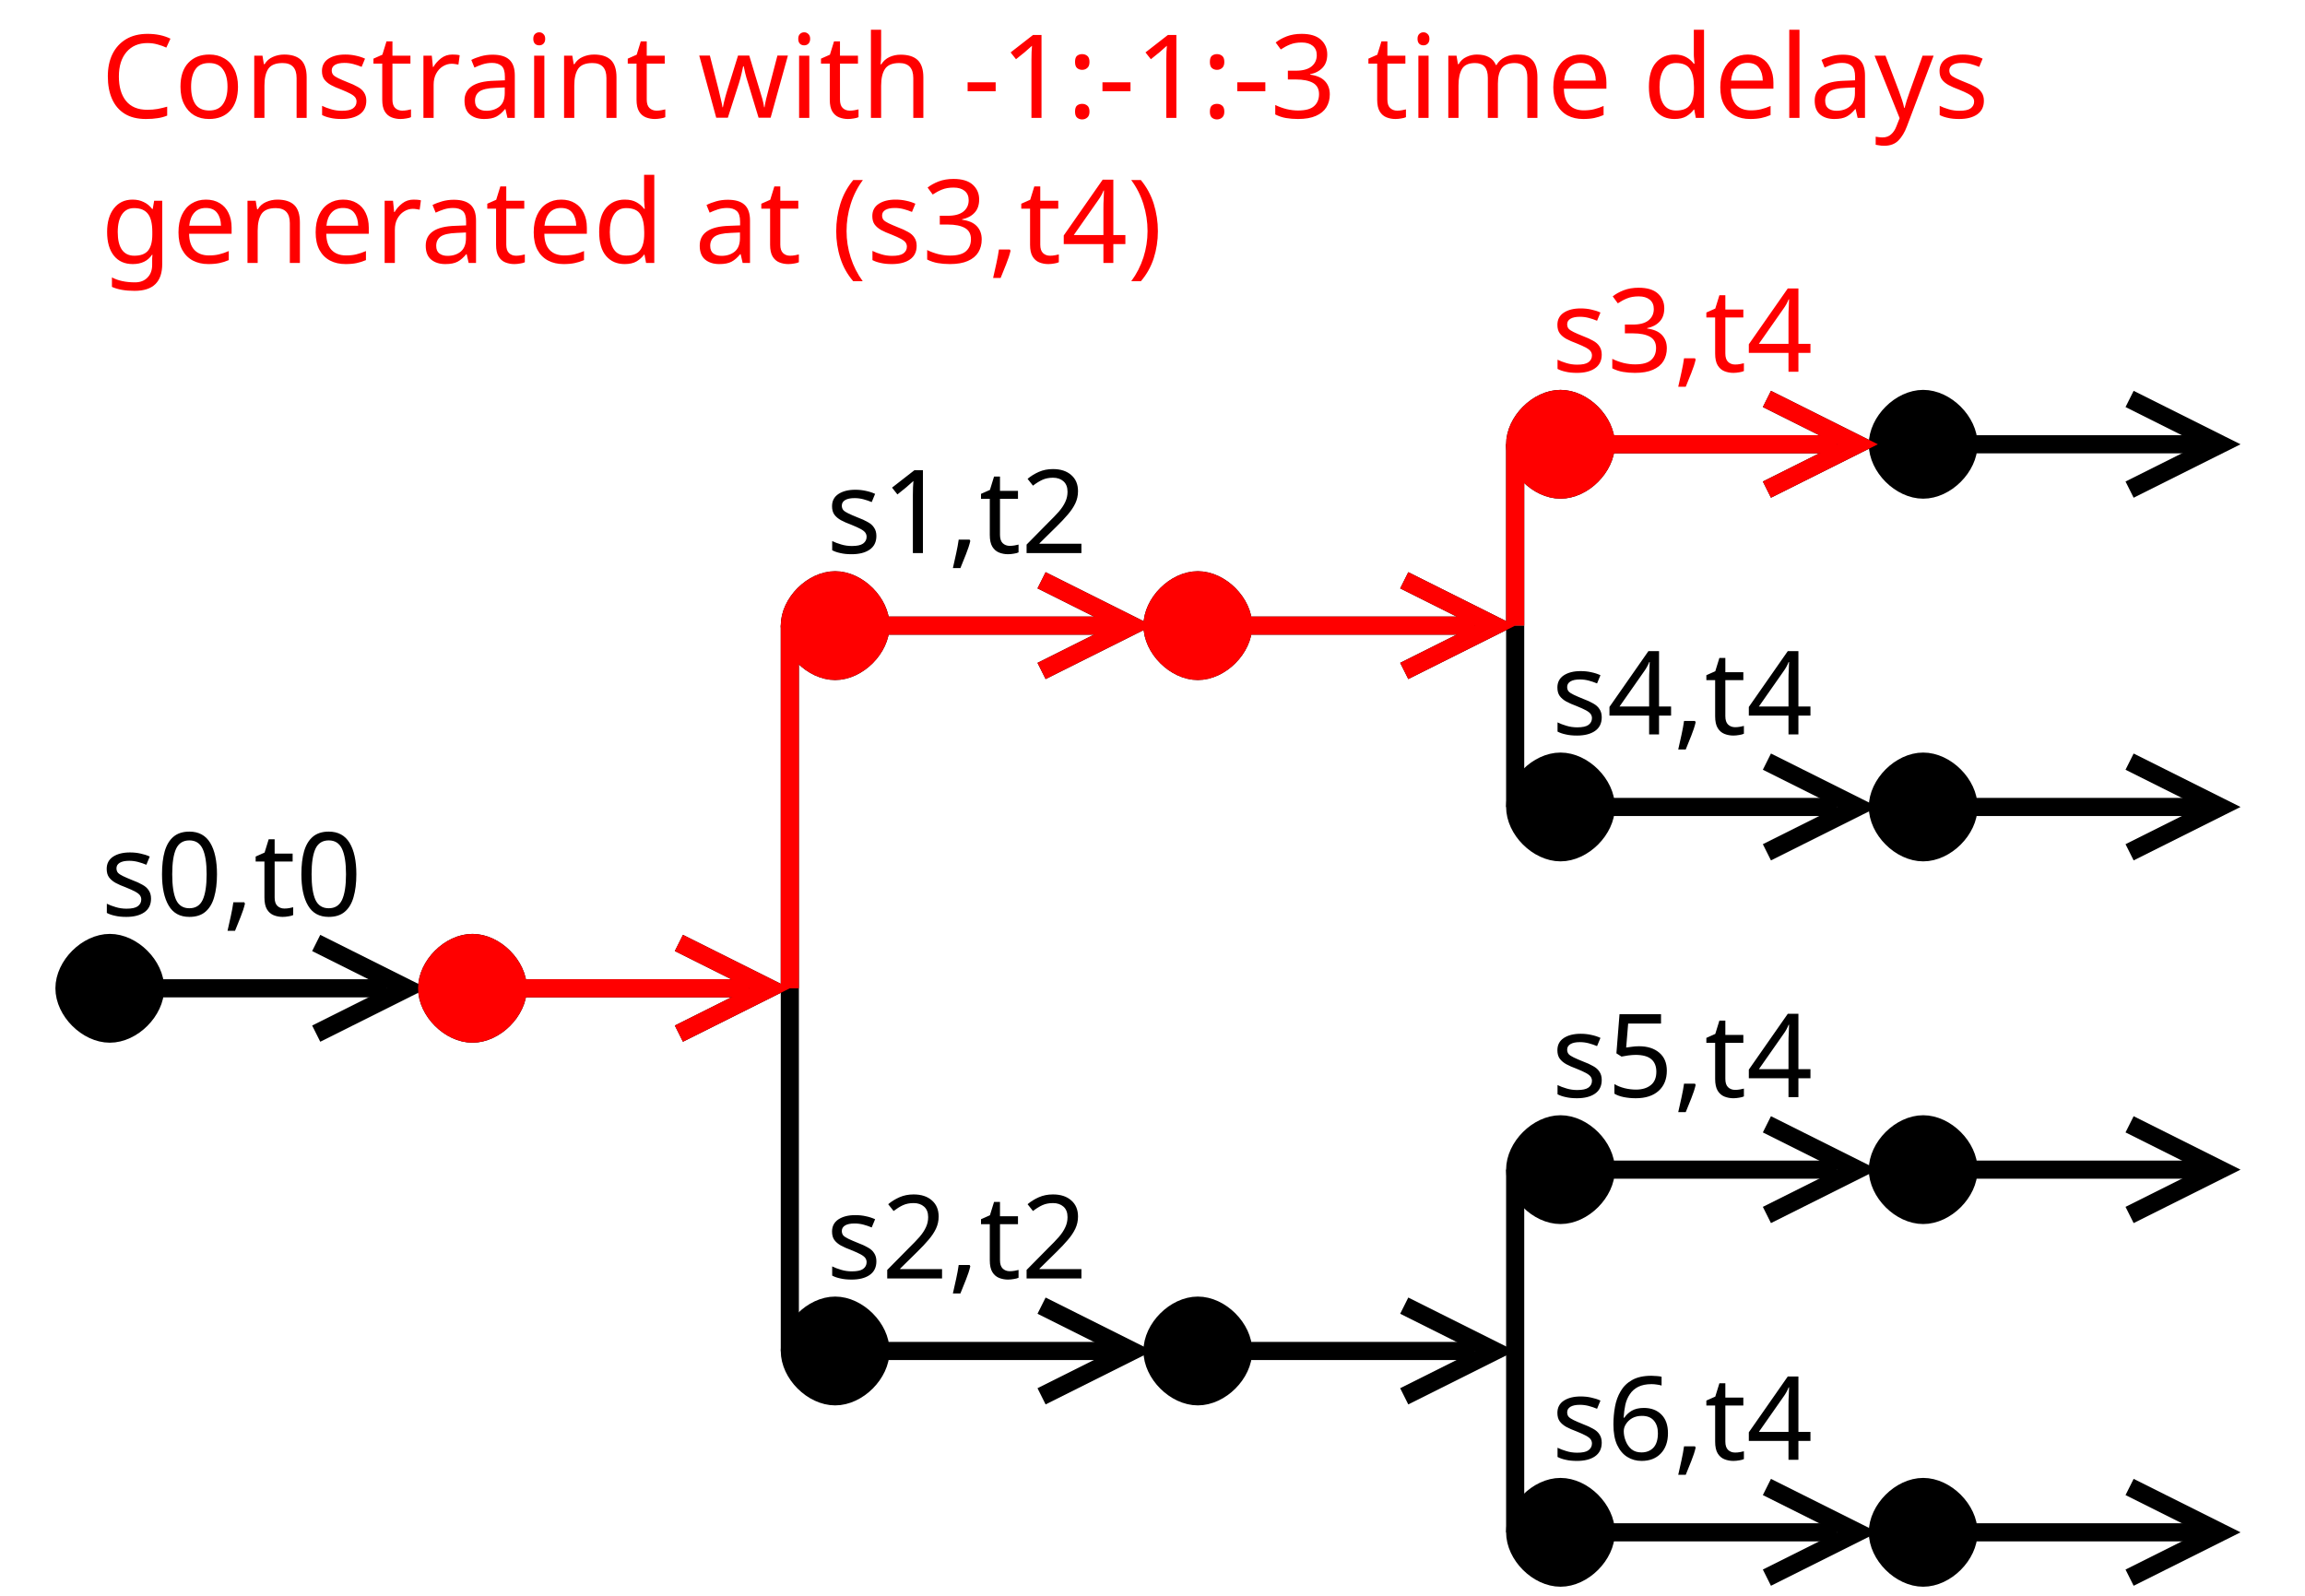
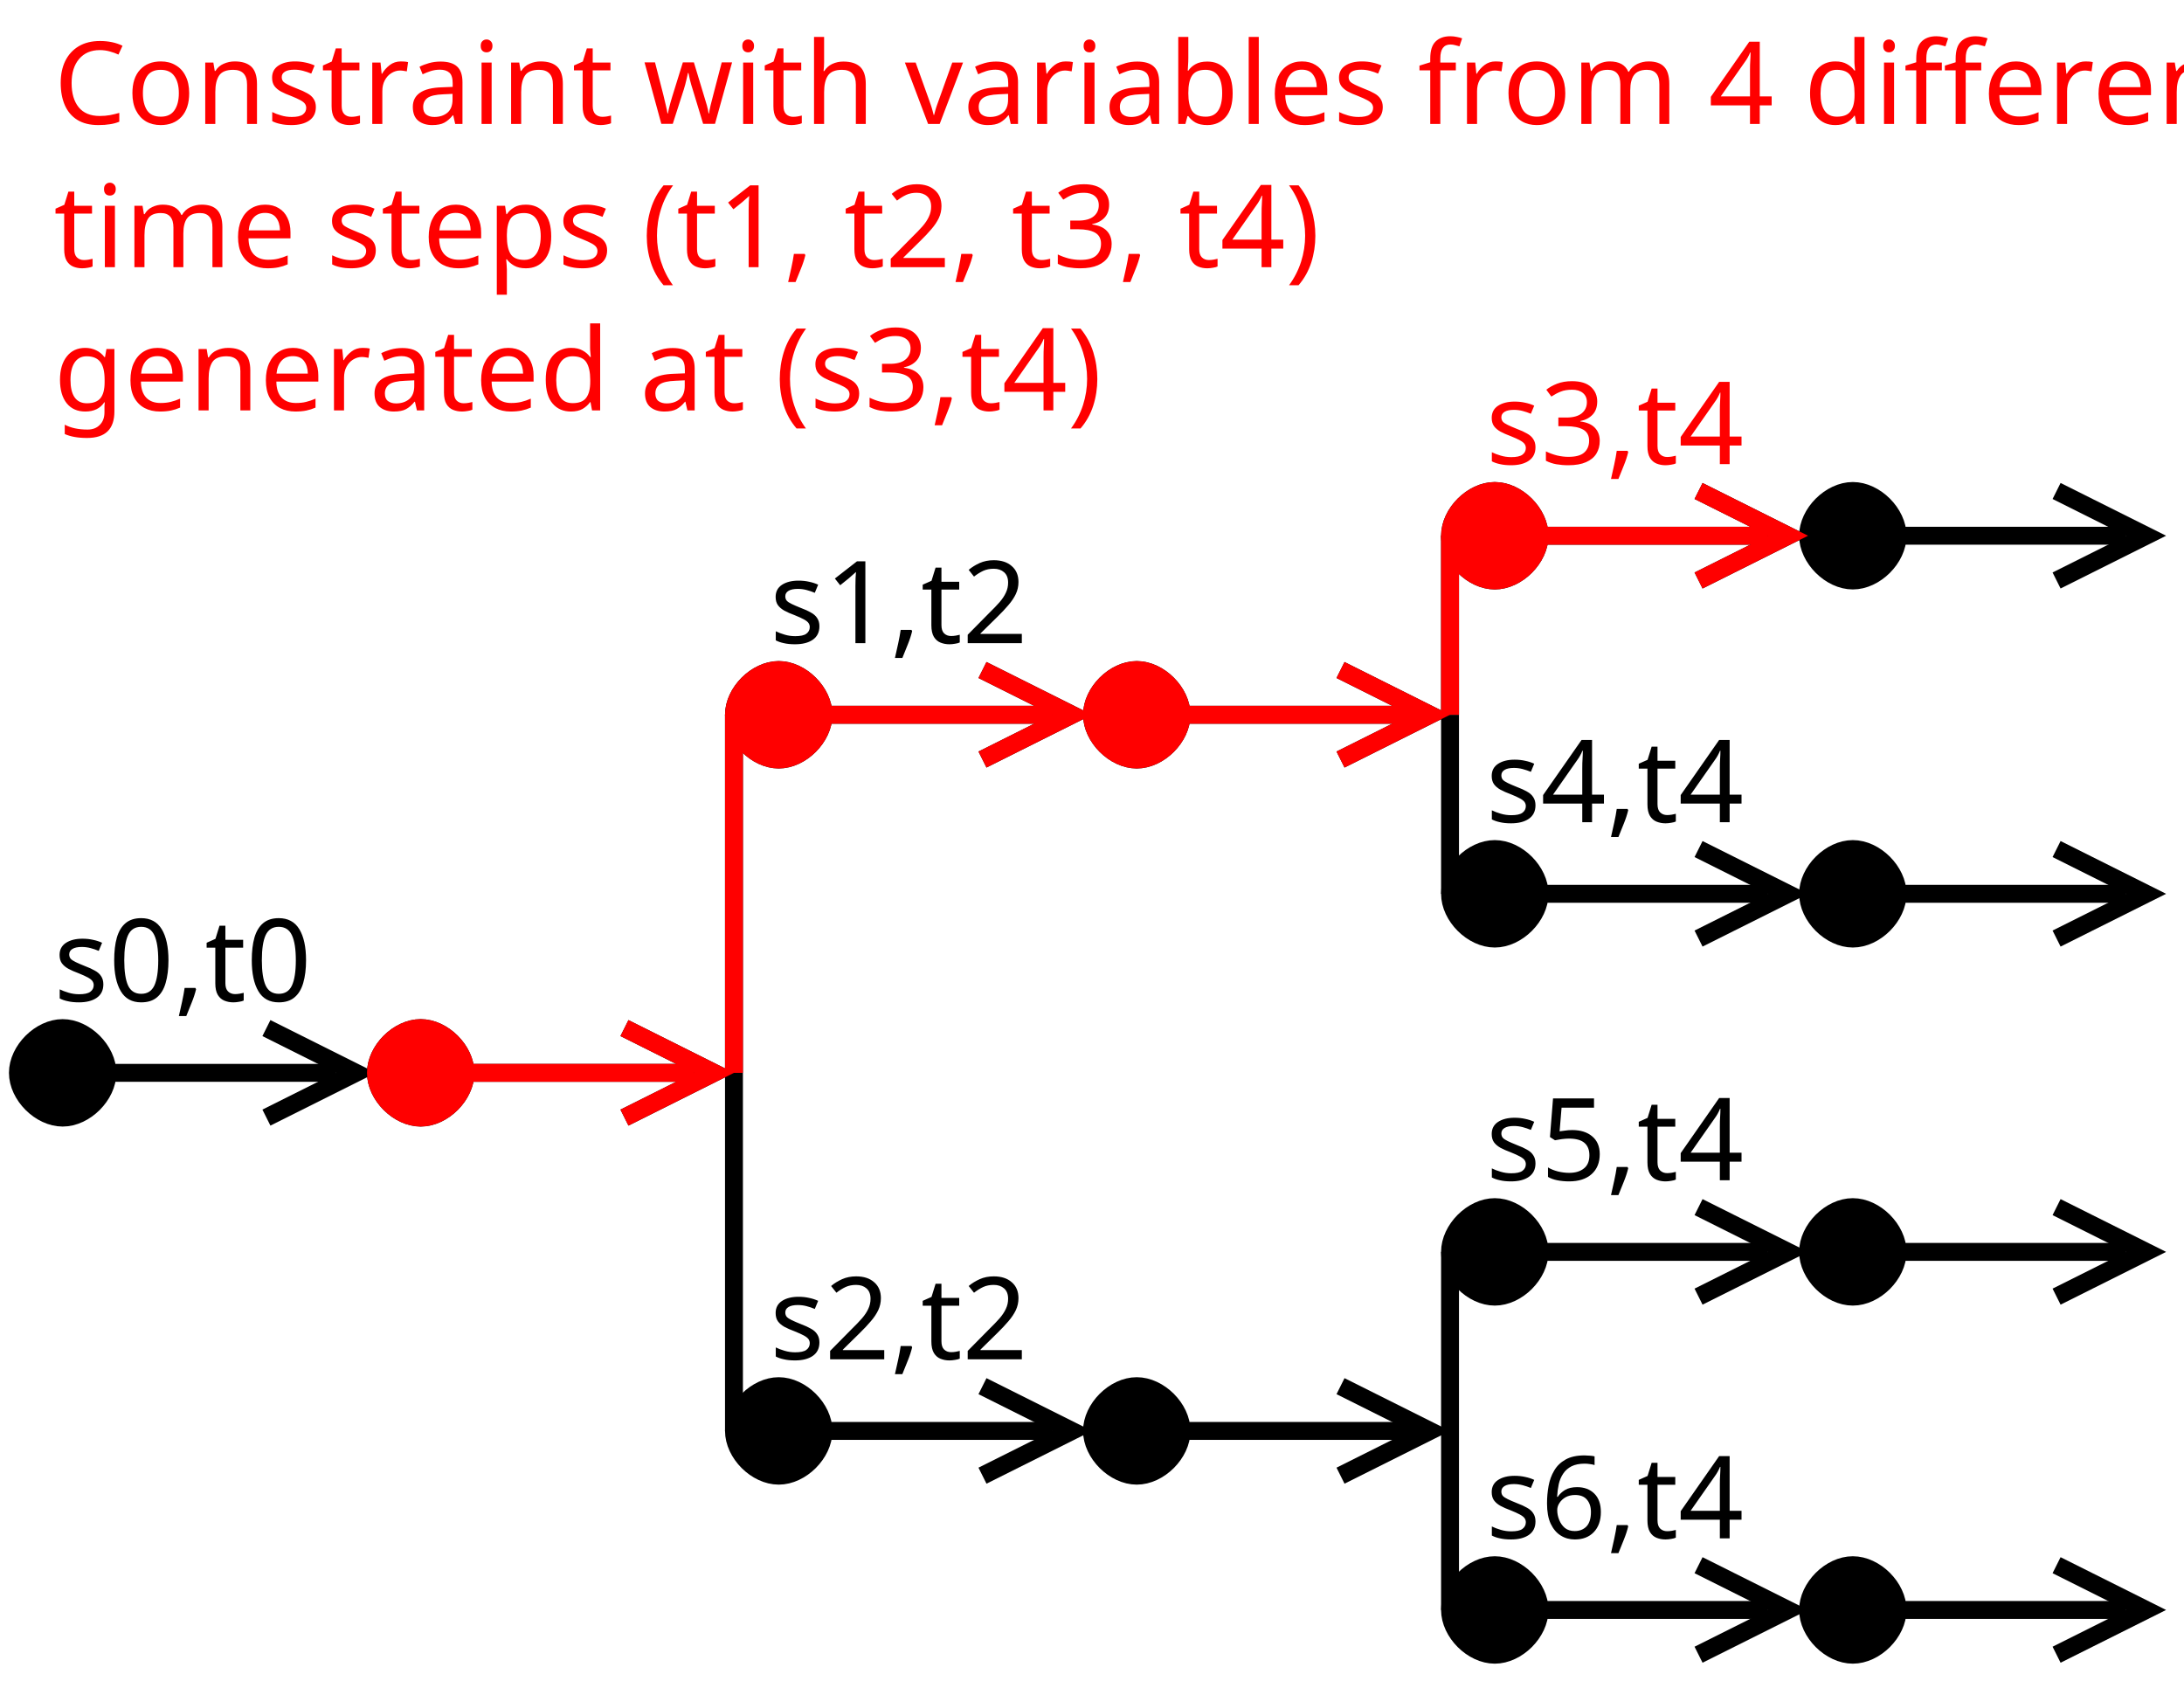
- <svg xmlns="http://www.w3.org/2000/svg" width="13cm" height="9cm" viewBox="418 371 244 176">
+ <svg xmlns="http://www.w3.org/2000/svg" width="13cm" height="10cm" viewBox="418 361 244 186">
  <g>
    <line style="fill: none; fill-opacity:0; stroke-width: 2; stroke: #000000" x1="420" y1="480" x2="455.528" y2="480" />
    <path style="fill: #000000" d="M 420 480 C 420,477.5 422.5,475 425,475 C 427.5,475 430,477.5 430,480 C 430,482.5 427.5,485 425,485 C 422.5,485 420,482.5 420,480z" />
    <path style="fill: none; fill-opacity:0; stroke-width: 2; stroke: #000000" d="M 420 480 C 420,477.5 422.5,475 425,475 C 427.5,475 430,477.5 430,480 C 430,482.5 427.5,485 425,485 C 422.5,485 420,482.5 420,480" />
    <polyline style="fill: none; fill-opacity:0; stroke-width: 2; stroke: #000000" points="447.764,485 457.764,480 447.764,475 " />
  </g>
  <g>
    <line style="fill: none; fill-opacity:0; stroke-width: 2; stroke: #000000" x1="460" y1="480" x2="495.528" y2="480" />
    <path style="fill: #000000" d="M 460 480 C 460,477.5 462.5,475 465,475 C 467.5,475 470,477.5 470,480 C 470,482.5 467.5,485 465,485 C 462.5,485 460,482.5 460,480z" />
    <path style="fill: none; fill-opacity:0; stroke-width: 2; stroke: #000000" d="M 460 480 C 460,477.5 462.5,475 465,475 C 467.5,475 470,477.5 470,480 C 470,482.5 467.5,485 465,485 C 462.5,485 460,482.5 460,480" />
    <polyline style="fill: none; fill-opacity:0; stroke-width: 2; stroke: #000000" points="487.764,485 497.764,480 487.764,475 " />
  </g>
  <g>
    <line style="fill: none; fill-opacity:0; stroke-width: 2; stroke: #000000" x1="500" y1="440" x2="535.528" y2="440" />
    <path style="fill: #000000" d="M 500 440 C 500,437.5 502.5,435 505,435 C 507.5,435 510,437.5 510,440 C 510,442.5 507.5,445 505,445 C 502.5,445 500,442.5 500,440z" />
    <path style="fill: none; fill-opacity:0; stroke-width: 2; stroke: #000000" d="M 500 440 C 500,437.5 502.5,435 505,435 C 507.5,435 510,437.5 510,440 C 510,442.5 507.5,445 505,445 C 502.5,445 500,442.5 500,440" />
    <polyline style="fill: none; fill-opacity:0; stroke-width: 2; stroke: #000000" points="527.764,445 537.764,440 527.764,435 " />
  </g>
  <g>
    <line style="fill: none; fill-opacity:0; stroke-width: 2; stroke: #000000" x1="540" y1="440" x2="575.528" y2="440" />
    <path style="fill: #000000" d="M 540 440 C 540,437.5 542.5,435 545,435 C 547.5,435 550,437.5 550,440 C 550,442.5 547.5,445 545,445 C 542.5,445 540,442.5 540,440z" />
    <path style="fill: none; fill-opacity:0; stroke-width: 2; stroke: #000000" d="M 540 440 C 540,437.5 542.5,435 545,435 C 547.5,435 550,437.5 550,440 C 550,442.5 547.5,445 545,445 C 542.5,445 540,442.5 540,440" />
    <polyline style="fill: none; fill-opacity:0; stroke-width: 2; stroke: #000000" points="567.764,445 577.764,440 567.764,435 " />
  </g>
  <g>
    <line style="fill: none; fill-opacity:0; stroke-width: 2; stroke: #000000" x1="500" y1="520" x2="535.528" y2="520" />
    <path style="fill: #000000" d="M 500 520 C 500,517.5 502.5,515 505,515 C 507.5,515 510,517.5 510,520 C 510,522.5 507.5,525 505,525 C 502.5,525 500,522.5 500,520z" />
    <path style="fill: none; fill-opacity:0; stroke-width: 2; stroke: #000000" d="M 500 520 C 500,517.5 502.5,515 505,515 C 507.5,515 510,517.5 510,520 C 510,522.5 507.5,525 505,525 C 502.5,525 500,522.5 500,520" />
    <polyline style="fill: none; fill-opacity:0; stroke-width: 2; stroke: #000000" points="527.764,525 537.764,520 527.764,515 " />
  </g>
  <g>
    <line style="fill: none; fill-opacity:0; stroke-width: 2; stroke: #000000" x1="540" y1="520" x2="575.528" y2="520" />
    <path style="fill: #000000" d="M 540 520 C 540,517.5 542.5,515 545,515 C 547.5,515 550,517.5 550,520 C 550,522.5 547.5,525 545,525 C 542.5,525 540,522.5 540,520z" />
    <path style="fill: none; fill-opacity:0; stroke-width: 2; stroke: #000000" d="M 540 520 C 540,517.5 542.5,515 545,515 C 547.5,515 550,517.5 550,520 C 550,522.5 547.5,525 545,525 C 542.5,525 540,522.5 540,520" />
    <polyline style="fill: none; fill-opacity:0; stroke-width: 2; stroke: #000000" points="567.764,525 577.764,520 567.764,515 " />
  </g>
  <g>
    <line style="fill: none; fill-opacity:0; stroke-width: 2; stroke: #000000" x1="580" y1="460" x2="615.528" y2="460" />
    <path style="fill: #000000" d="M 580 460 C 580,457.5 582.5,455 585,455 C 587.5,455 590,457.5 590,460 C 590,462.5 587.5,465 585,465 C 582.5,465 580,462.5 580,460z" />
    <path style="fill: none; fill-opacity:0; stroke-width: 2; stroke: #000000" d="M 580 460 C 580,457.5 582.5,455 585,455 C 587.5,455 590,457.5 590,460 C 590,462.5 587.5,465 585,465 C 582.5,465 580,462.5 580,460" />
    <polyline style="fill: none; fill-opacity:0; stroke-width: 2; stroke: #000000" points="607.764,465 617.764,460 607.764,455 " />
  </g>
  <g>
    <line style="fill: none; fill-opacity:0; stroke-width: 2; stroke: #000000" x1="620" y1="460" x2="655.528" y2="460" />
    <path style="fill: #000000" d="M 620 460 C 620,457.5 622.5,455 625,455 C 627.5,455 630,457.5 630,460 C 630,462.5 627.5,465 625,465 C 622.5,465 620,462.5 620,460z" />
    <path style="fill: none; fill-opacity:0; stroke-width: 2; stroke: #000000" d="M 620 460 C 620,457.5 622.5,455 625,455 C 627.5,455 630,457.5 630,460 C 630,462.5 627.5,465 625,465 C 622.5,465 620,462.5 620,460" />
    <polyline style="fill: none; fill-opacity:0; stroke-width: 2; stroke: #000000" points="647.764,465 657.764,460 647.764,455 " />
  </g>
  <g>
    <line style="fill: none; fill-opacity:0; stroke-width: 2; stroke: #000000" x1="580" y1="420" x2="615.528" y2="420" />
    <path style="fill: #000000" d="M 580 420 C 580,417.5 582.5,415 585,415 C 587.5,415 590,417.5 590,420 C 590,422.5 587.5,425 585,425 C 582.5,425 580,422.5 580,420z" />
    <path style="fill: none; fill-opacity:0; stroke-width: 2; stroke: #000000" d="M 580 420 C 580,417.5 582.5,415 585,415 C 587.5,415 590,417.5 590,420 C 590,422.5 587.5,425 585,425 C 582.5,425 580,422.5 580,420" />
    <polyline style="fill: none; fill-opacity:0; stroke-width: 2; stroke: #000000" points="607.764,425 617.764,420 607.764,415 " />
  </g>
  <g>
    <line style="fill: none; fill-opacity:0; stroke-width: 2; stroke: #000000" x1="620" y1="420" x2="655.528" y2="420" />
    <path style="fill: #000000" d="M 620 420 C 620,417.5 622.5,415 625,415 C 627.5,415 630,417.5 630,420 C 630,422.5 627.5,425 625,425 C 622.5,425 620,422.5 620,420z" />
    <path style="fill: none; fill-opacity:0; stroke-width: 2; stroke: #000000" d="M 620 420 C 620,417.5 622.5,415 625,415 C 627.5,415 630,417.5 630,420 C 630,422.5 627.5,425 625,425 C 622.5,425 620,422.5 620,420" />
    <polyline style="fill: none; fill-opacity:0; stroke-width: 2; stroke: #000000" points="647.764,425 657.764,420 647.764,415 " />
  </g>
  <g>
    <line style="fill: none; fill-opacity:0; stroke-width: 2; stroke: #000000" x1="580" y1="500" x2="615.528" y2="500" />
    <path style="fill: #000000" d="M 580 500 C 580,497.5 582.5,495 585,495 C 587.5,495 590,497.5 590,500 C 590,502.5 587.5,505 585,505 C 582.5,505 580,502.5 580,500z" />
    <path style="fill: none; fill-opacity:0; stroke-width: 2; stroke: #000000" d="M 580 500 C 580,497.5 582.5,495 585,495 C 587.5,495 590,497.5 590,500 C 590,502.5 587.5,505 585,505 C 582.5,505 580,502.5 580,500" />
    <polyline style="fill: none; fill-opacity:0; stroke-width: 2; stroke: #000000" points="607.764,505 617.764,500 607.764,495 " />
  </g>
  <g>
    <line style="fill: none; fill-opacity:0; stroke-width: 2; stroke: #000000" x1="620" y1="500" x2="655.528" y2="500" />
    <path style="fill: #000000" d="M 620 500 C 620,497.5 622.5,495 625,495 C 627.5,495 630,497.5 630,500 C 630,502.5 627.5,505 625,505 C 622.5,505 620,502.5 620,500z" />
    <path style="fill: none; fill-opacity:0; stroke-width: 2; stroke: #000000" d="M 620 500 C 620,497.5 622.5,495 625,495 C 627.5,495 630,497.5 630,500 C 630,502.5 627.5,505 625,505 C 622.5,505 620,502.5 620,500" />
    <polyline style="fill: none; fill-opacity:0; stroke-width: 2; stroke: #000000" points="647.764,505 657.764,500 647.764,495 " />
  </g>
  <g>
    <line style="fill: none; fill-opacity:0; stroke-width: 2; stroke: #000000" x1="580" y1="540" x2="615.528" y2="540" />
    <path style="fill: #000000" d="M 580 540 C 580,537.5 582.5,535 585,535 C 587.5,535 590,537.5 590,540 C 590,542.5 587.5,545 585,545 C 582.5,545 580,542.5 580,540z" />
    <path style="fill: none; fill-opacity:0; stroke-width: 2; stroke: #000000" d="M 580 540 C 580,537.5 582.5,535 585,535 C 587.5,535 590,537.5 590,540 C 590,542.5 587.5,545 585,545 C 582.5,545 580,542.5 580,540" />
    <polyline style="fill: none; fill-opacity:0; stroke-width: 2; stroke: #000000" points="607.764,545 617.764,540 607.764,535 " />
  </g>
  <g>
    <line style="fill: none; fill-opacity:0; stroke-width: 2; stroke: #000000" x1="620" y1="540" x2="655.528" y2="540" />
    <path style="fill: #000000" d="M 620 540 C 620,537.5 622.5,535 625,535 C 627.5,535 630,537.5 630,540 C 630,542.5 627.5,545 625,545 C 622.5,545 620,542.5 620,540z" />
    <path style="fill: none; fill-opacity:0; stroke-width: 2; stroke: #000000" d="M 620 540 C 620,537.5 622.5,535 625,535 C 627.5,535 630,537.5 630,540 C 630,542.5 627.5,545 625,545 C 622.5,545 620,542.5 620,540" />
    <polyline style="fill: none; fill-opacity:0; stroke-width: 2; stroke: #000000" points="647.764,545 657.764,540 647.764,535 " />
  </g>
  <line style="fill: none; fill-opacity:0; stroke-width: 2; stroke: #000000" x1="500" y1="480" x2="500" y2="440" />
  <line style="fill: none; fill-opacity:0; stroke-width: 2; stroke: #000000" x1="500" y1="520" x2="500" y2="480" />
  <line style="fill: none; fill-opacity:0; stroke-width: 2; stroke: #000000" x1="580" y1="540" x2="580" y2="500" />
  <line style="fill: none; fill-opacity:0; stroke-width: 2; stroke: #000000" x1="580" y1="460" x2="580" y2="440" />
  <line style="fill: none; fill-opacity:0; stroke-width: 2; stroke: #000000" x1="580" y1="440" x2="580" y2="420" />
  <text font-size="12.8" style="fill: #000000;text-anchor:start;font-family:sans-serif;font-style:normal;font-weight:normal" x="424" y="472">
    <tspan x="424" y="472">s0,t0</tspan>
  </text>
  <text font-size="12.8" style="fill: #000000;text-anchor:start;font-family:sans-serif;font-style:normal;font-weight:normal" x="504" y="432">
    <tspan x="504" y="432">s1,t2</tspan>
  </text>
  <text font-size="12.8" style="fill: #000000;text-anchor:start;font-family:sans-serif;font-style:normal;font-weight:normal" x="504" y="512">
    <tspan x="504" y="512">s2,t2</tspan>
  </text>
  <text font-size="12.8" style="fill: #ff0000;text-anchor:start;font-family:sans-serif;font-style:normal;font-weight:normal" x="584" y="412">
    <tspan x="584" y="412">s3,t4</tspan>
  </text>
  <text font-size="12.8" style="fill: #000000;text-anchor:start;font-family:sans-serif;font-style:normal;font-weight:normal" x="584" y="452">
    <tspan x="584" y="452">s4,t4</tspan>
  </text>
  <text font-size="12.8" style="fill: #000000;text-anchor:start;font-family:sans-serif;font-style:normal;font-weight:normal" x="584" y="492">
    <tspan x="584" y="492">s5,t4</tspan>
  </text>
  <text font-size="12.8" style="fill: #000000;text-anchor:start;font-family:sans-serif;font-style:normal;font-weight:normal" x="584" y="532">
    <tspan x="584" y="532">s6,t4</tspan>
  </text>
  <g>
    <line style="fill: none; fill-opacity:0; stroke-width: 2; stroke: #ff0000" x1="460" y1="480" x2="495.528" y2="480" />
    <path style="fill: #ff0000" d="M 460 480 C 460,477.5 462.5,475 465,475 C 467.5,475 470,477.5 470,480 C 470,482.5 467.5,485 465,485 C 462.5,485 460,482.5 460,480z" />
    <path style="fill: none; fill-opacity:0; stroke-width: 2; stroke: #ff0000" d="M 460 480 C 460,477.5 462.5,475 465,475 C 467.5,475 470,477.5 470,480 C 470,482.5 467.5,485 465,485 C 462.5,485 460,482.5 460,480" />
    <polyline style="fill: none; fill-opacity:0; stroke-width: 2; stroke: #ff0000" points="487.764,485 497.764,480 487.764,475 " />
  </g>
  <g>
    <line style="fill: none; fill-opacity:0; stroke-width: 2; stroke: #ff0000" x1="500" y1="440" x2="535.528" y2="440" />
    <path style="fill: #ff0000" d="M 500 440 C 500,437.5 502.5,435 505,435 C 507.5,435 510,437.5 510,440 C 510,442.5 507.5,445 505,445 C 502.5,445 500,442.5 500,440z" />
    <path style="fill: none; fill-opacity:0; stroke-width: 2; stroke: #ff0000" d="M 500 440 C 500,437.5 502.5,435 505,435 C 507.5,435 510,437.5 510,440 C 510,442.5 507.5,445 505,445 C 502.5,445 500,442.5 500,440" />
    <polyline style="fill: none; fill-opacity:0; stroke-width: 2; stroke: #ff0000" points="527.764,445 537.764,440 527.764,435 " />
  </g>
  <g>
    <line style="fill: none; fill-opacity:0; stroke-width: 2; stroke: #ff0000" x1="540" y1="440" x2="575.528" y2="440" />
    <path style="fill: #ff0000" d="M 540 440 C 540,437.5 542.5,435 545,435 C 547.5,435 550,437.5 550,440 C 550,442.5 547.5,445 545,445 C 542.5,445 540,442.5 540,440z" />
    <path style="fill: none; fill-opacity:0; stroke-width: 2; stroke: #ff0000" d="M 540 440 C 540,437.5 542.5,435 545,435 C 547.5,435 550,437.5 550,440 C 550,442.5 547.5,445 545,445 C 542.5,445 540,442.5 540,440" />
    <polyline style="fill: none; fill-opacity:0; stroke-width: 2; stroke: #ff0000" points="567.764,445 577.764,440 567.764,435 " />
  </g>
  <g>
    <line style="fill: none; fill-opacity:0; stroke-width: 2; stroke: #ff0000" x1="580" y1="420" x2="615.528" y2="420" />
    <path style="fill: #ff0000" d="M 580 420 C 580,417.5 582.5,415 585,415 C 587.5,415 590,417.5 590,420 C 590,422.5 587.5,425 585,425 C 582.5,425 580,422.5 580,420z" />
    <path style="fill: none; fill-opacity:0; stroke-width: 2; stroke: #ff0000" d="M 580 420 C 580,417.5 582.5,415 585,415 C 587.5,415 590,417.5 590,420 C 590,422.5 587.5,425 585,425 C 582.5,425 580,422.5 580,420" />
    <polyline style="fill: none; fill-opacity:0; stroke-width: 2; stroke: #ff0000" points="607.764,425 617.764,420 607.764,415 " />
  </g>
  <line style="fill: none; fill-opacity:0; stroke-width: 2; stroke: #ff0000" x1="500" y1="480" x2="500" y2="440" />
  <line style="fill: none; fill-opacity:0; stroke-width: 2; stroke: #ff0000" x1="580" y1="440" x2="580" y2="420" />
-   <text font-size="12.8" style="fill: #ff0000;text-anchor:start;font-family:sans-serif;font-style:normal;font-weight:normal" x="424" y="384">
-     <tspan x="424" y="384">Constraint with -1:-1:-3 time delays</tspan>
-     <tspan x="424" y="400">generated at (s3,t4)</tspan>
+   <text font-size="12.8" style="fill: #ff0000;text-anchor:start;font-family:sans-serif;font-style:normal;font-weight:normal" x="424" y="374">
+     <tspan x="424" y="374">Constraint with variables from 4 different</tspan>
+     <tspan x="424" y="390">time steps  (t1, t2, t3, t4)</tspan>
+     <tspan x="424" y="406">generated at (s3,t4)</tspan>
  </text>
</svg>
